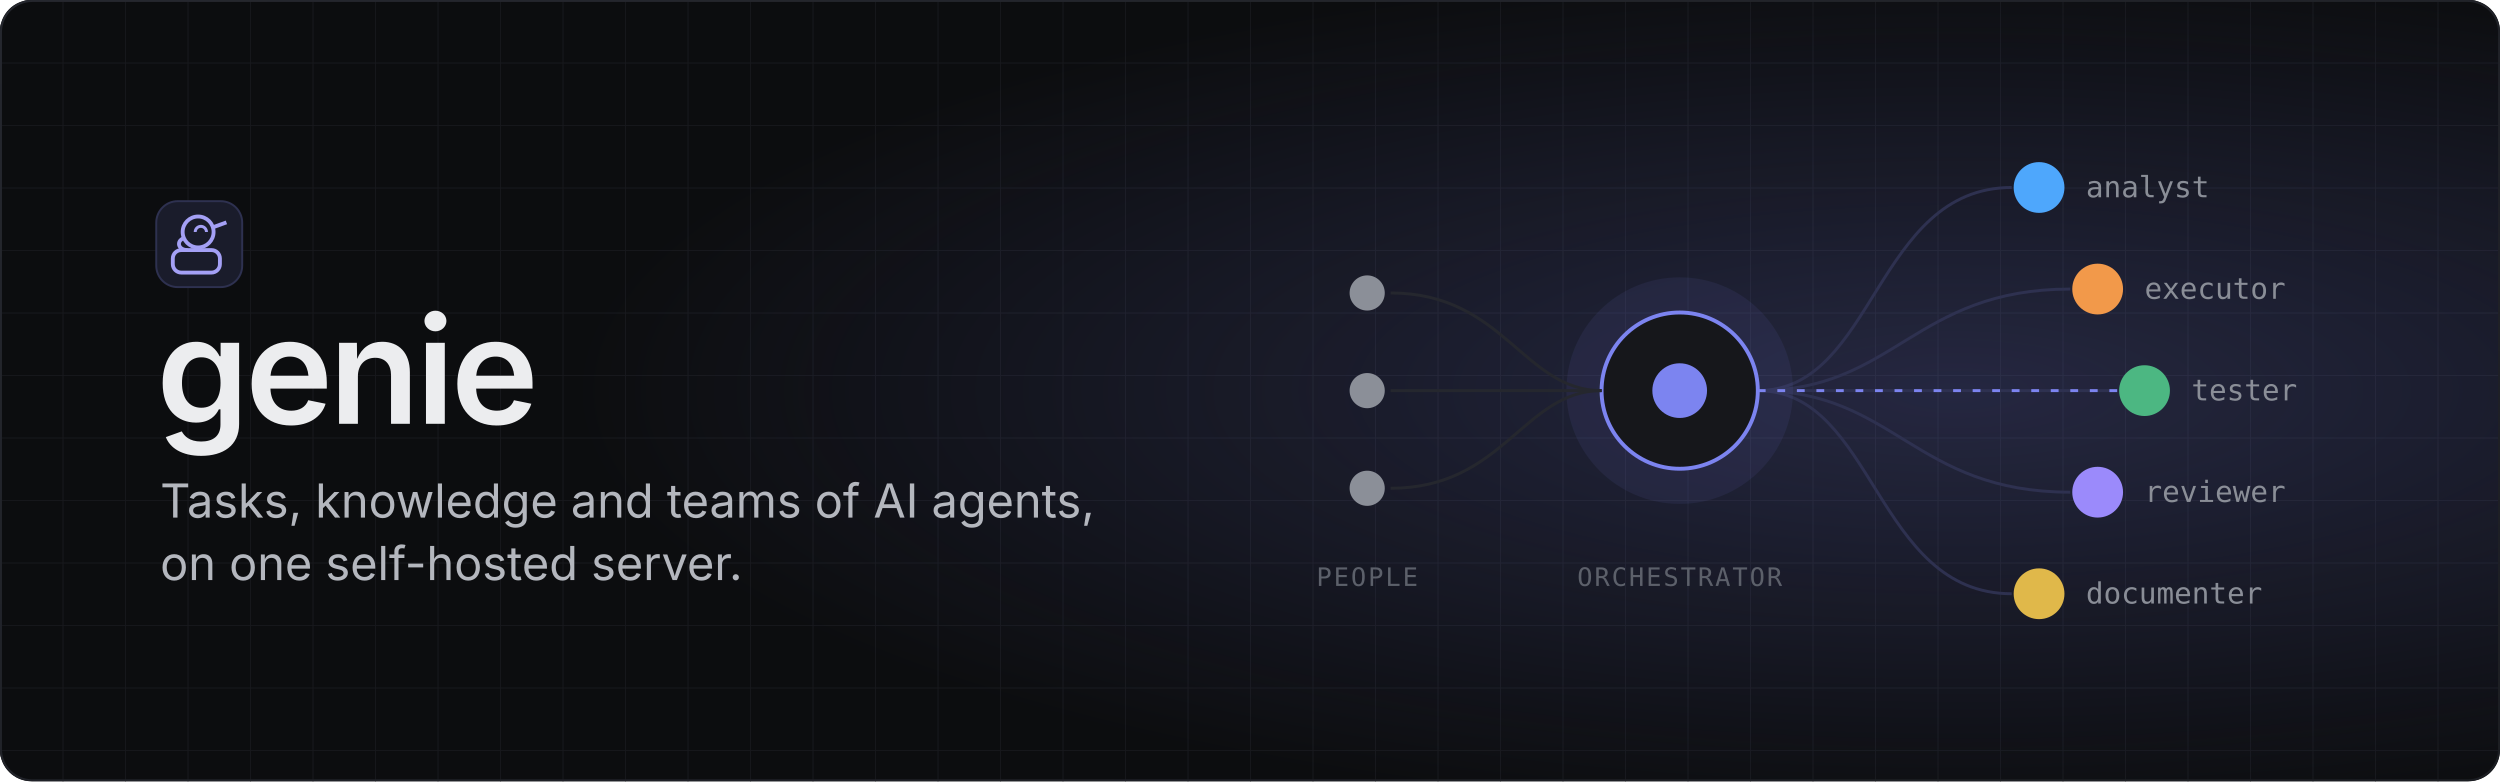
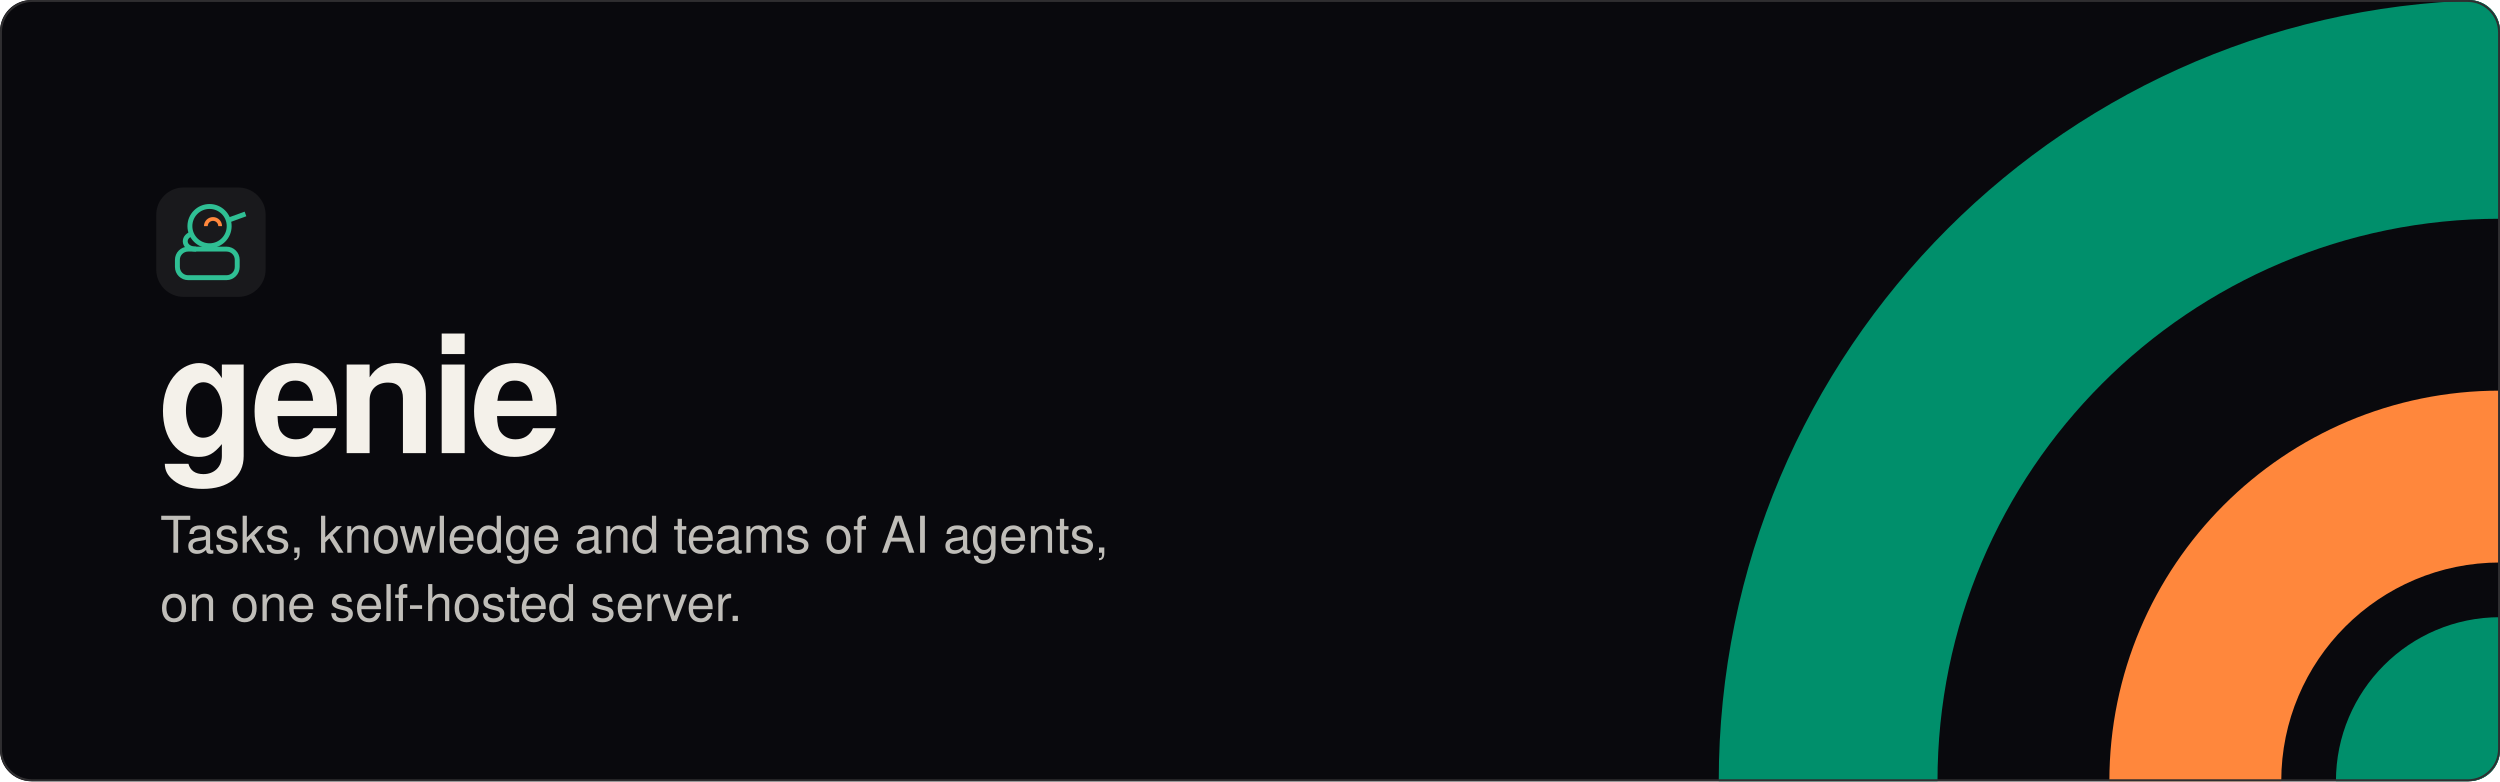
<svg xmlns="http://www.w3.org/2000/svg" width="1280" height="400" viewBox="0 0 1280 400" role="img" aria-labelledby="title desc">
  <defs>
-     <radialGradient id="glow" cx="0.78" cy="0.5" r="0.55">
-       <stop offset="0" stop-color="#7c84f0" stop-opacity="0.22" />
-       <stop offset="1" stop-color="#7c84f0" stop-opacity="0" />
-     </radialGradient>
-     <linearGradient id="edge" x1="0" y1="0" x2="1" y2="1">
-       <stop offset="0" stop-color="#25272e" />
-       <stop offset="1" stop-color="#1c1e23" />
-     </linearGradient>
-     <pattern id="grid" width="32" height="32" patternUnits="userSpaceOnUse">
-       <path d="M32 0H0V32" fill="none" stroke="#17181c" stroke-width="1" />
-     </pattern>
    <clipPath id="panel">
-       <rect x="0" y="0" width="1280" height="400" rx="16" />
+       <rect width="1280" height="400" rx="16" />
    </clipPath>
  </defs>
  <g clip-path="url(#panel)">
-     <rect width="1280" height="400" fill="#0c0d0f" />
-     <rect width="1280" height="400" fill="url(#grid)" />
-     <rect width="1280" height="400" fill="url(#glow)" />
+     <rect width="1280" height="400" fill="#09090d" />
+     <g transform="translate(1280 400)">
+       <path fill="#008f6b" d="M-400 0A400 400 0 0 1 0-400V-288A288 288 0 0 0-288 0Z" />
+       <path fill="#ff873c" d="M-200 0A200 200 0 0 1 0-200V-112A112 112 0 0 0-112 0Z" />
+       <path fill="#008f6b" d="M-84 0A84 84 0 0 1 0-84V0Z" />
+     </g>
  </g>
-   <rect x="0.5" y="0.5" width="1279" height="399" rx="16" fill="none" stroke="url(#edge)" />
-   <g font-family="Geist, Inter, -apple-system, 'Segoe UI', Helvetica, Arial, sans-serif">
-     <g transform="translate(80 103)">
-       <rect width="44" height="44" rx="11" fill="#1a1c2b" stroke="#2e3150" />
-       <svg x="7" y="6.5" width="30" height="31.5" viewBox="90 30 665 700" fill="none" stroke="#A4A0F5" stroke-width="44">
+   <rect x="0.5" y="0.5" width="1279" height="399" rx="16" fill="none" stroke="#2f2e30" />
+   <g font-family="Unbounded, Manrope, -apple-system, 'Segoe UI', Helvetica, Arial, sans-serif">
+     <g transform="translate(80 96)">
+       <rect width="56" height="56" rx="14" fill="#19191c" />
+       <svg x="9" y="8" width="38" height="40" viewBox="90 30 665 700" fill="none" stroke="#2fbf94" stroke-width="44">
        <path d="M 290 442 C 178 442 161 337 246 307" />
        <rect x="122" y="442" width="536" height="256" rx="96" />
        <g transform="translate(410 236)">
          <circle r="176" />
          <path d="M 162 -51 L 322 -109" stroke-linecap="butt" />
-           <path d="M -33 0 A 64 64 0 0 1 95 0" stroke-width="34" stroke-linecap="butt" />
+           <path d="M -33 0 A 64 64 0 0 1 95 0" stroke="#ff873c" stroke-width="34" stroke-linecap="butt" />
        </g>
      </svg>
    </g>
-     <text x="80" y="217" fill="#ecedef" font-size="76" font-weight="600" letter-spacing="-2">genie</text>
-     <text x="82" y="265" fill="#b4b7be" font-size="24">Tasks, knowledge and teams of AI agents,</text>
-     <text x="82" y="297" fill="#b4b7be" font-size="24">on one self-hosted server.</text>
+     <text x="80" y="232" fill="#f4f1ea" font-size="84" font-weight="700" letter-spacing="-3">genie</text>
  </g>
-   <g stroke="#2e3150" stroke-width="1.5" fill="none">
-     <path d="M900 200C960 200 960 96 1030 96" />
-     <path d="M900 200C970 200 980 148 1060 148" />
-     <path d="M900 200H1084" />
-     <path d="M900 200C970 200 980 252 1060 252" />
-     <path d="M900 200C960 200 960 304 1030 304" />
-   </g>
-   <path d="M900 200H1084" stroke="#7c84f0" stroke-width="1.5" stroke-dasharray="4 6" fill="none" />
-   <circle cx="860" cy="200" r="58" fill="#7c84f0" opacity="0.08" />
-   <circle cx="860" cy="200" r="40" fill="#16171b" stroke="#7c84f0" stroke-width="2" />
-   <circle cx="860" cy="200" r="14" fill="#7c84f0" />
-   <g fill="#8b8f98">
-     <circle cx="700" cy="150" r="9" />
-     <circle cx="700" cy="200" r="9" />
-     <circle cx="700" cy="250" r="9" />
-   </g>
-   <g stroke="#25272e" stroke-width="1.5" fill="none">
-     <path d="M712 150C770 150 780 200 820 200" />
-     <path d="M712 200H820" />
-     <path d="M712 250C770 250 780 200 820 200" />
-   </g>
-   <g font-family="'Geist Mono', ui-monospace, SFMono-Regular, Menlo, monospace" font-size="13" fill="#5c606a" text-anchor="middle" letter-spacing="1">
-     <text x="700" y="300">PEOPLE</text>
-     <text x="860" y="300">ORCHESTRATOR</text>
-   </g>
-   <g font-family="'Geist Mono', ui-monospace, SFMono-Regular, Menlo, monospace" font-size="15" fill="#8a8e97">
-     <circle cx="1044" cy="96" r="13" fill="#4ea7fc" />
-     <text x="1068" y="101">analyst</text>
-     <circle cx="1074" cy="148" r="13" fill="#f2994a" />
-     <text x="1098" y="153">executor</text>
-     <circle cx="1098" cy="200" r="13" fill="#4cb782" />
-     <text x="1122" y="205">tester</text>
-     <circle cx="1074" cy="252" r="13" fill="#9b8afb" />
-     <text x="1098" y="257">reviewer</text>
-     <circle cx="1044" cy="304" r="13" fill="#e0b84a" />
-     <text x="1068" y="309">documenter</text>
+   <g font-family="Manrope, -apple-system, 'Segoe UI', Helvetica, Arial, sans-serif" font-size="26" fill="#c0beb9">
+     <text x="82" y="283">Tasks, knowledge and teams of AI agents,</text>
+     <text x="82" y="318">on one self-hosted server.</text>
  </g>
</svg>
